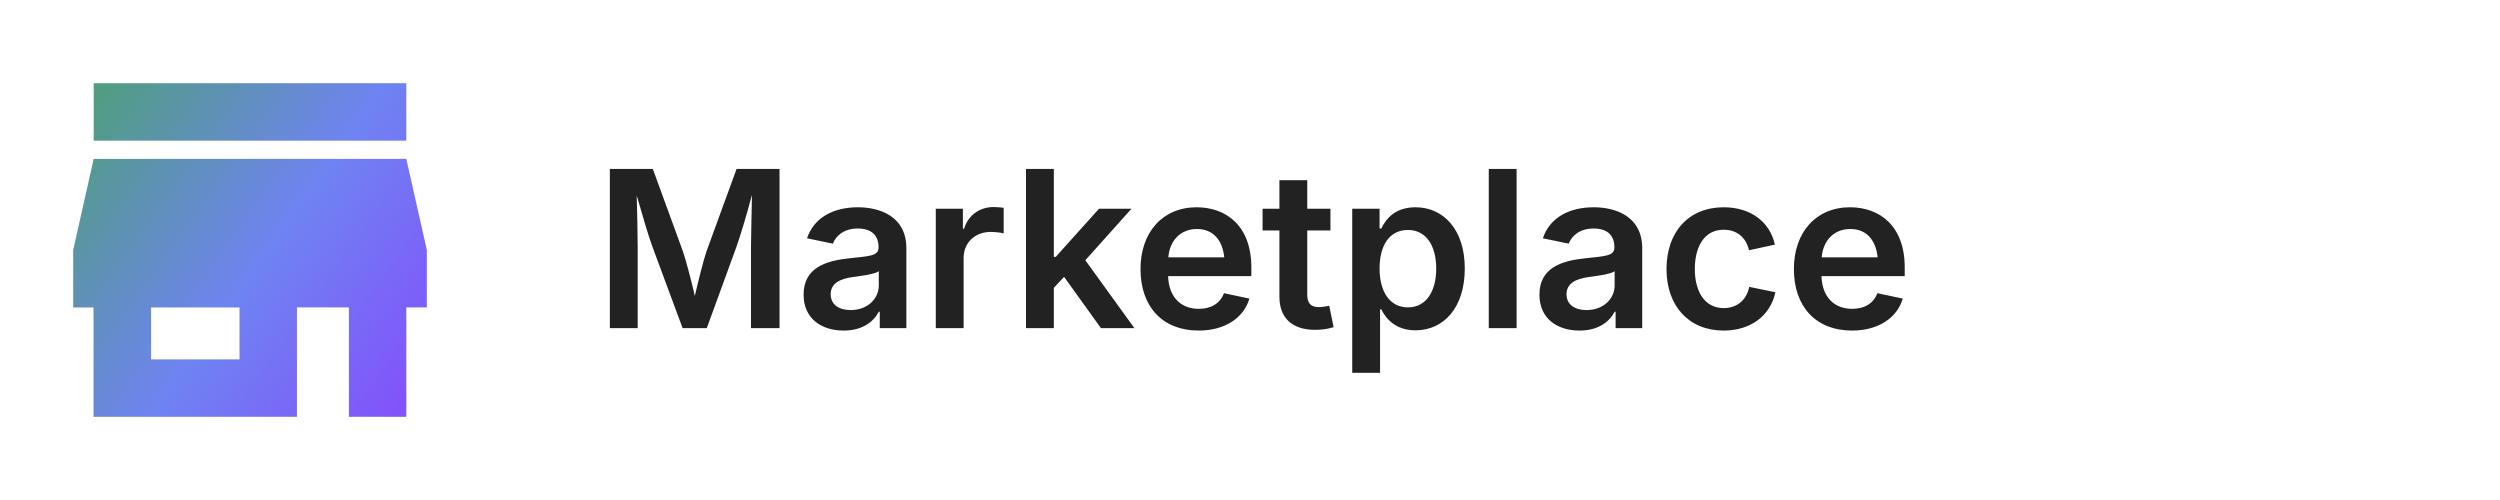
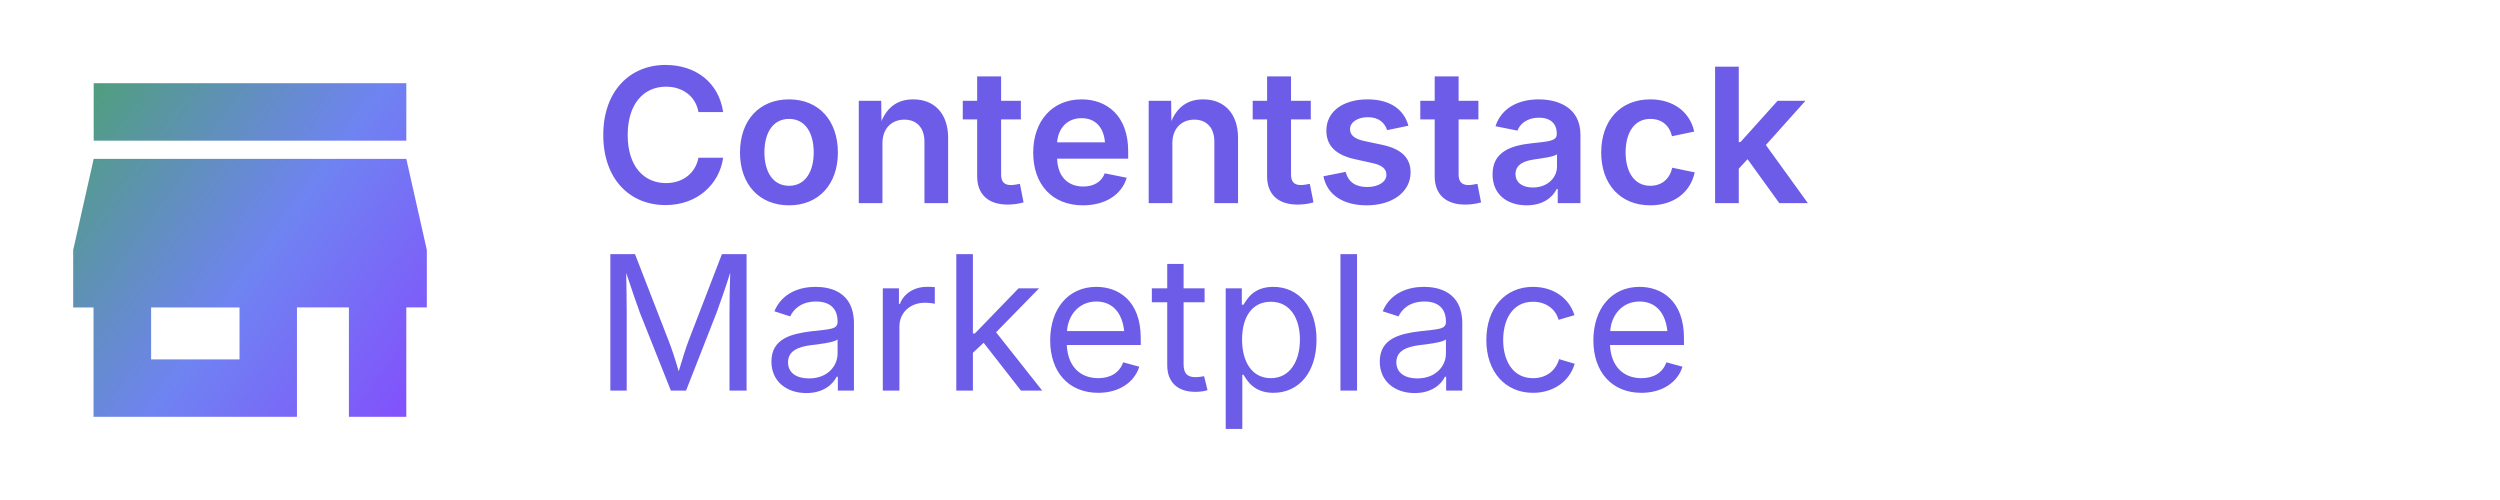
<svg xmlns="http://www.w3.org/2000/svg" width="160" height="32" viewBox="0 0 160 32" fill="none">
  <defs>
    <linearGradient id="mp-logo-grad" x1="2.671" y1="4.471" x2="32.921" y2="26.018" gradientUnits="userSpaceOnUse">
      <stop stop-color="#49A466" />
      <stop offset="0.5" stop-color="#6F83F2" />
      <stop offset="1" stop-color="#8A3DFF" />
    </linearGradient>
  </defs>
  <path d="M5.996 9.001V5.326h20.008v3.675H5.996zm-.01 17.675v-7H4.684v-3.675l1.312-5.833h20.008L27.317 16v3.675h-1.313v7H22.33v-7h-3.325v7H5.986zm3.685-3.675h5.658v-3.325H9.671v3.325z" fill="url(#mp-logo-grad)" />
-   <text x="38" y="21" font-family="Inter, system-ui, sans-serif" font-size="14" font-weight="600" fill="#222222">Marketplace</text>
+   <text x="38" y="13" font-family="Inter, system-ui, sans-serif" font-size="12" font-weight="600" fill="#6C5CE7">Contentstack</text>
+   <text x="38" y="25" font-family="Inter, system-ui, sans-serif" font-size="12" font-weight="400" fill="#6C5CE7">Marketplace</text>
</svg>
